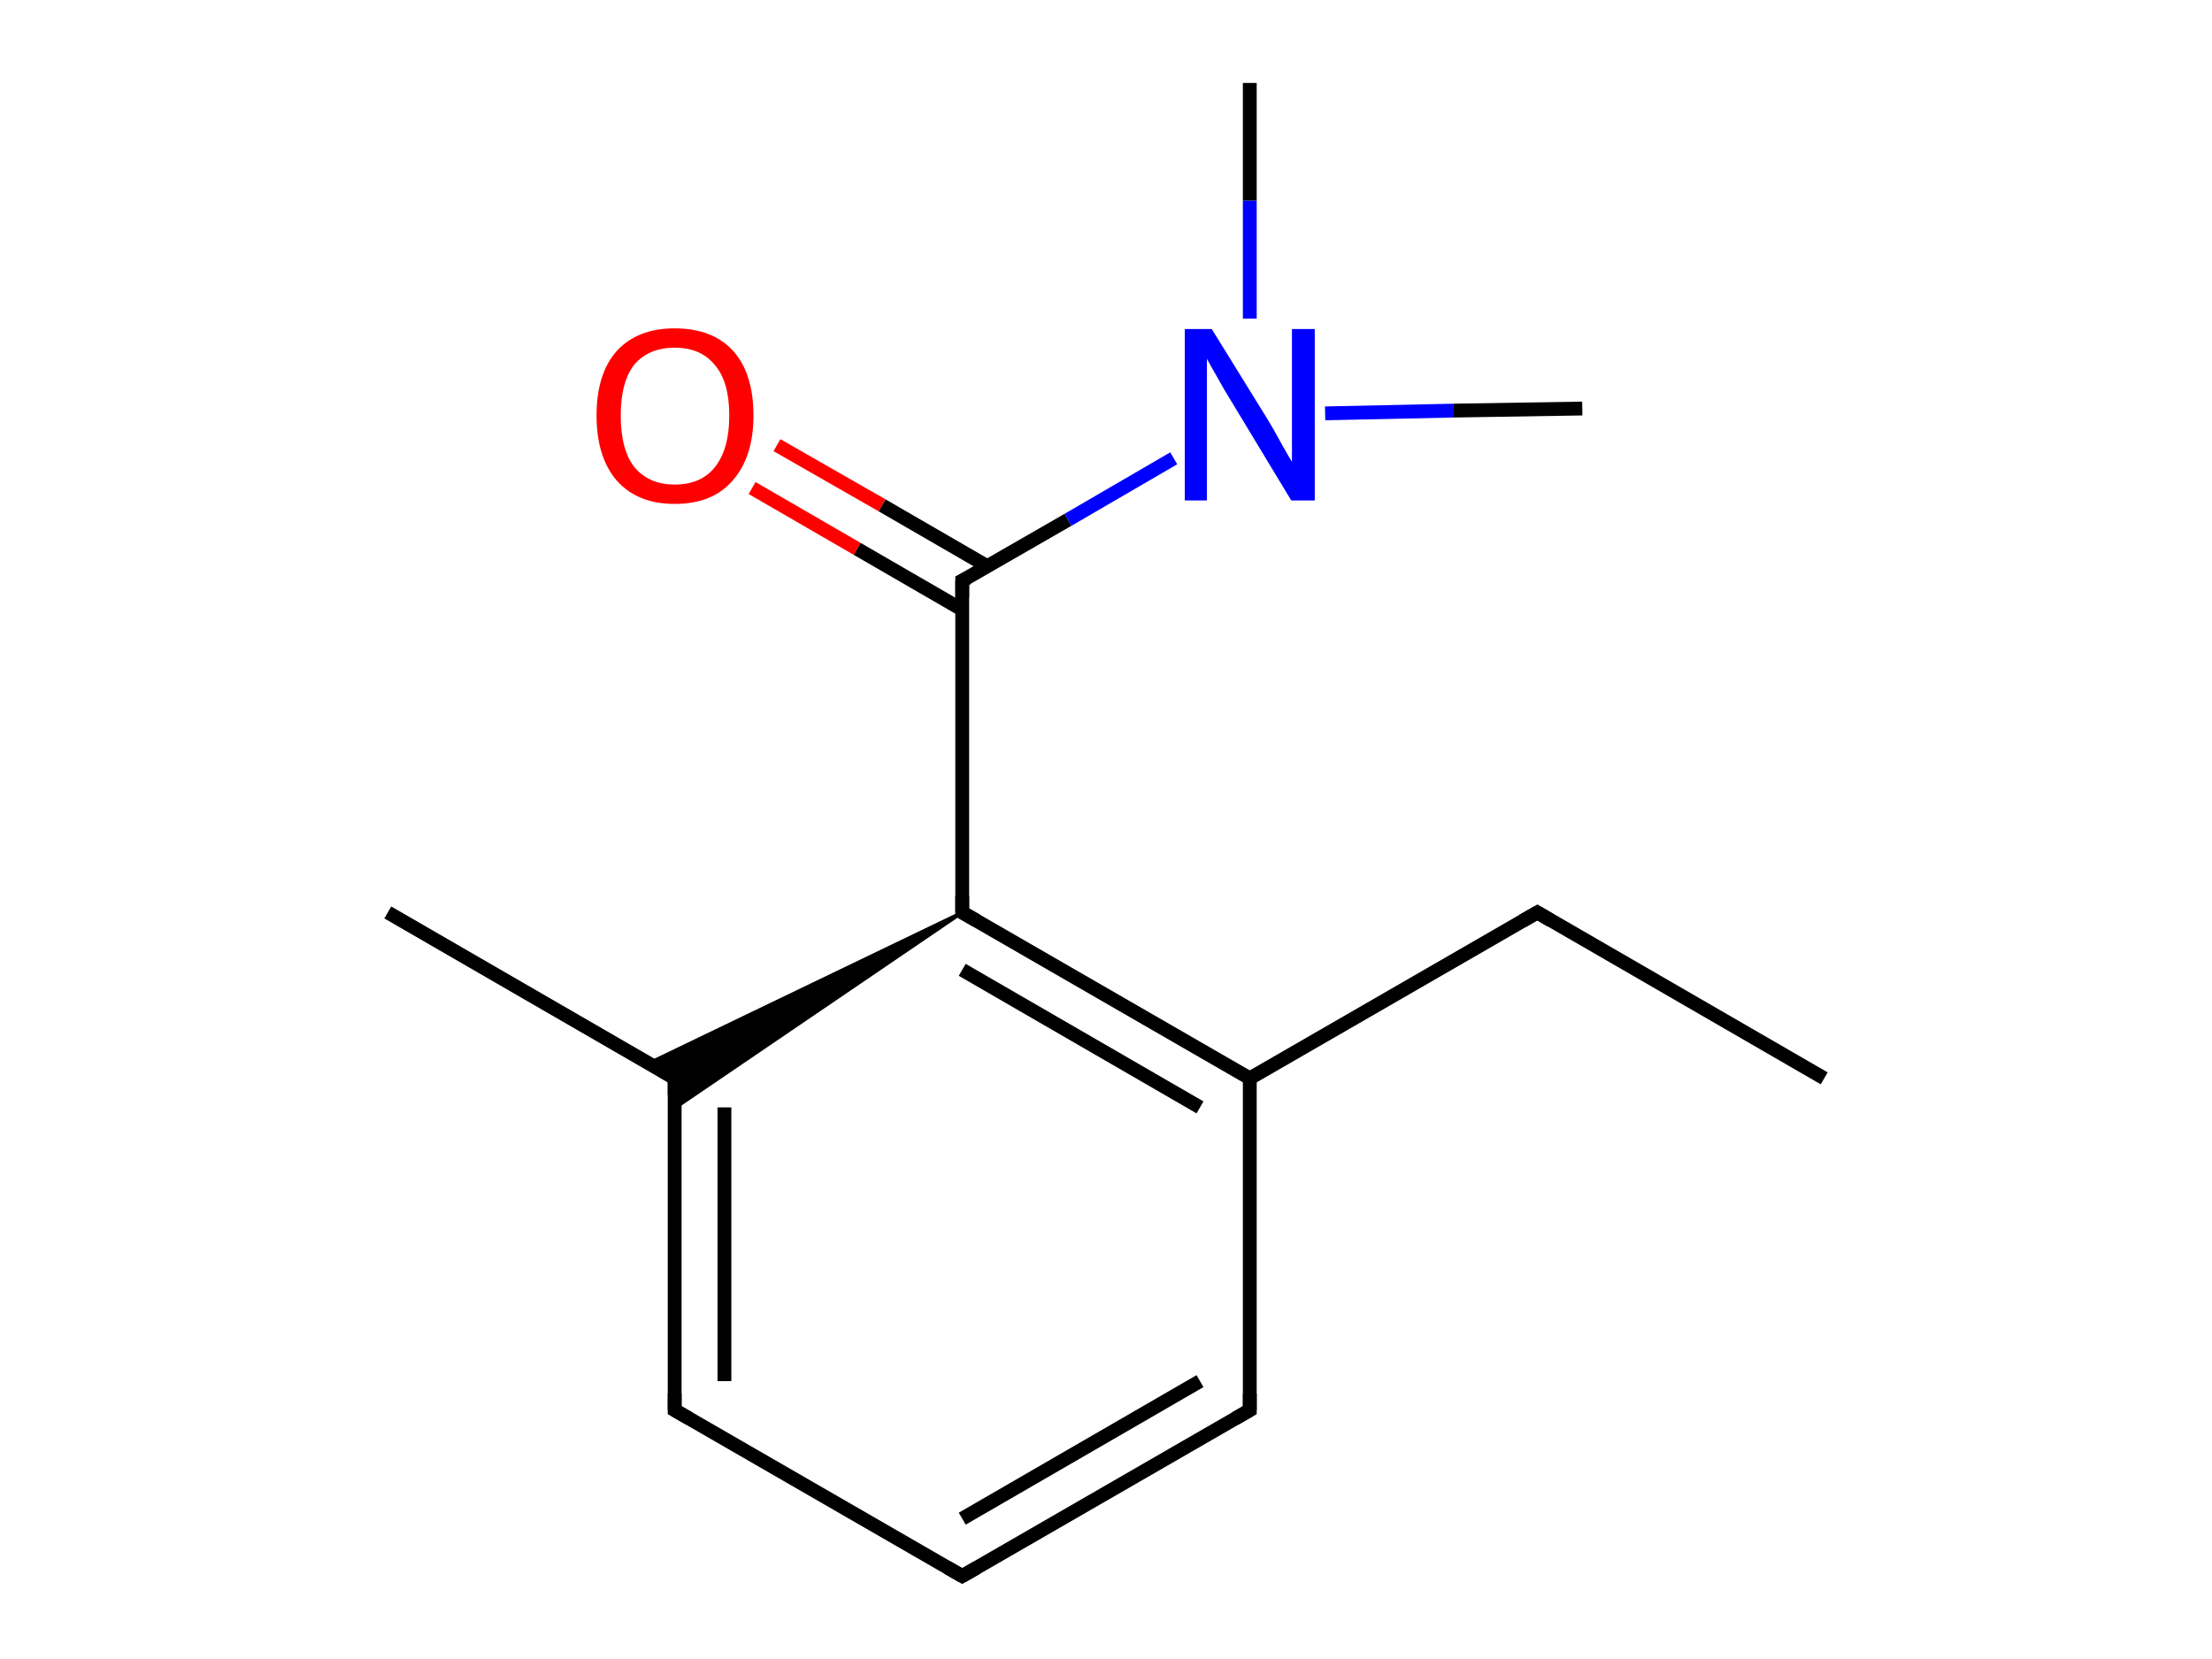
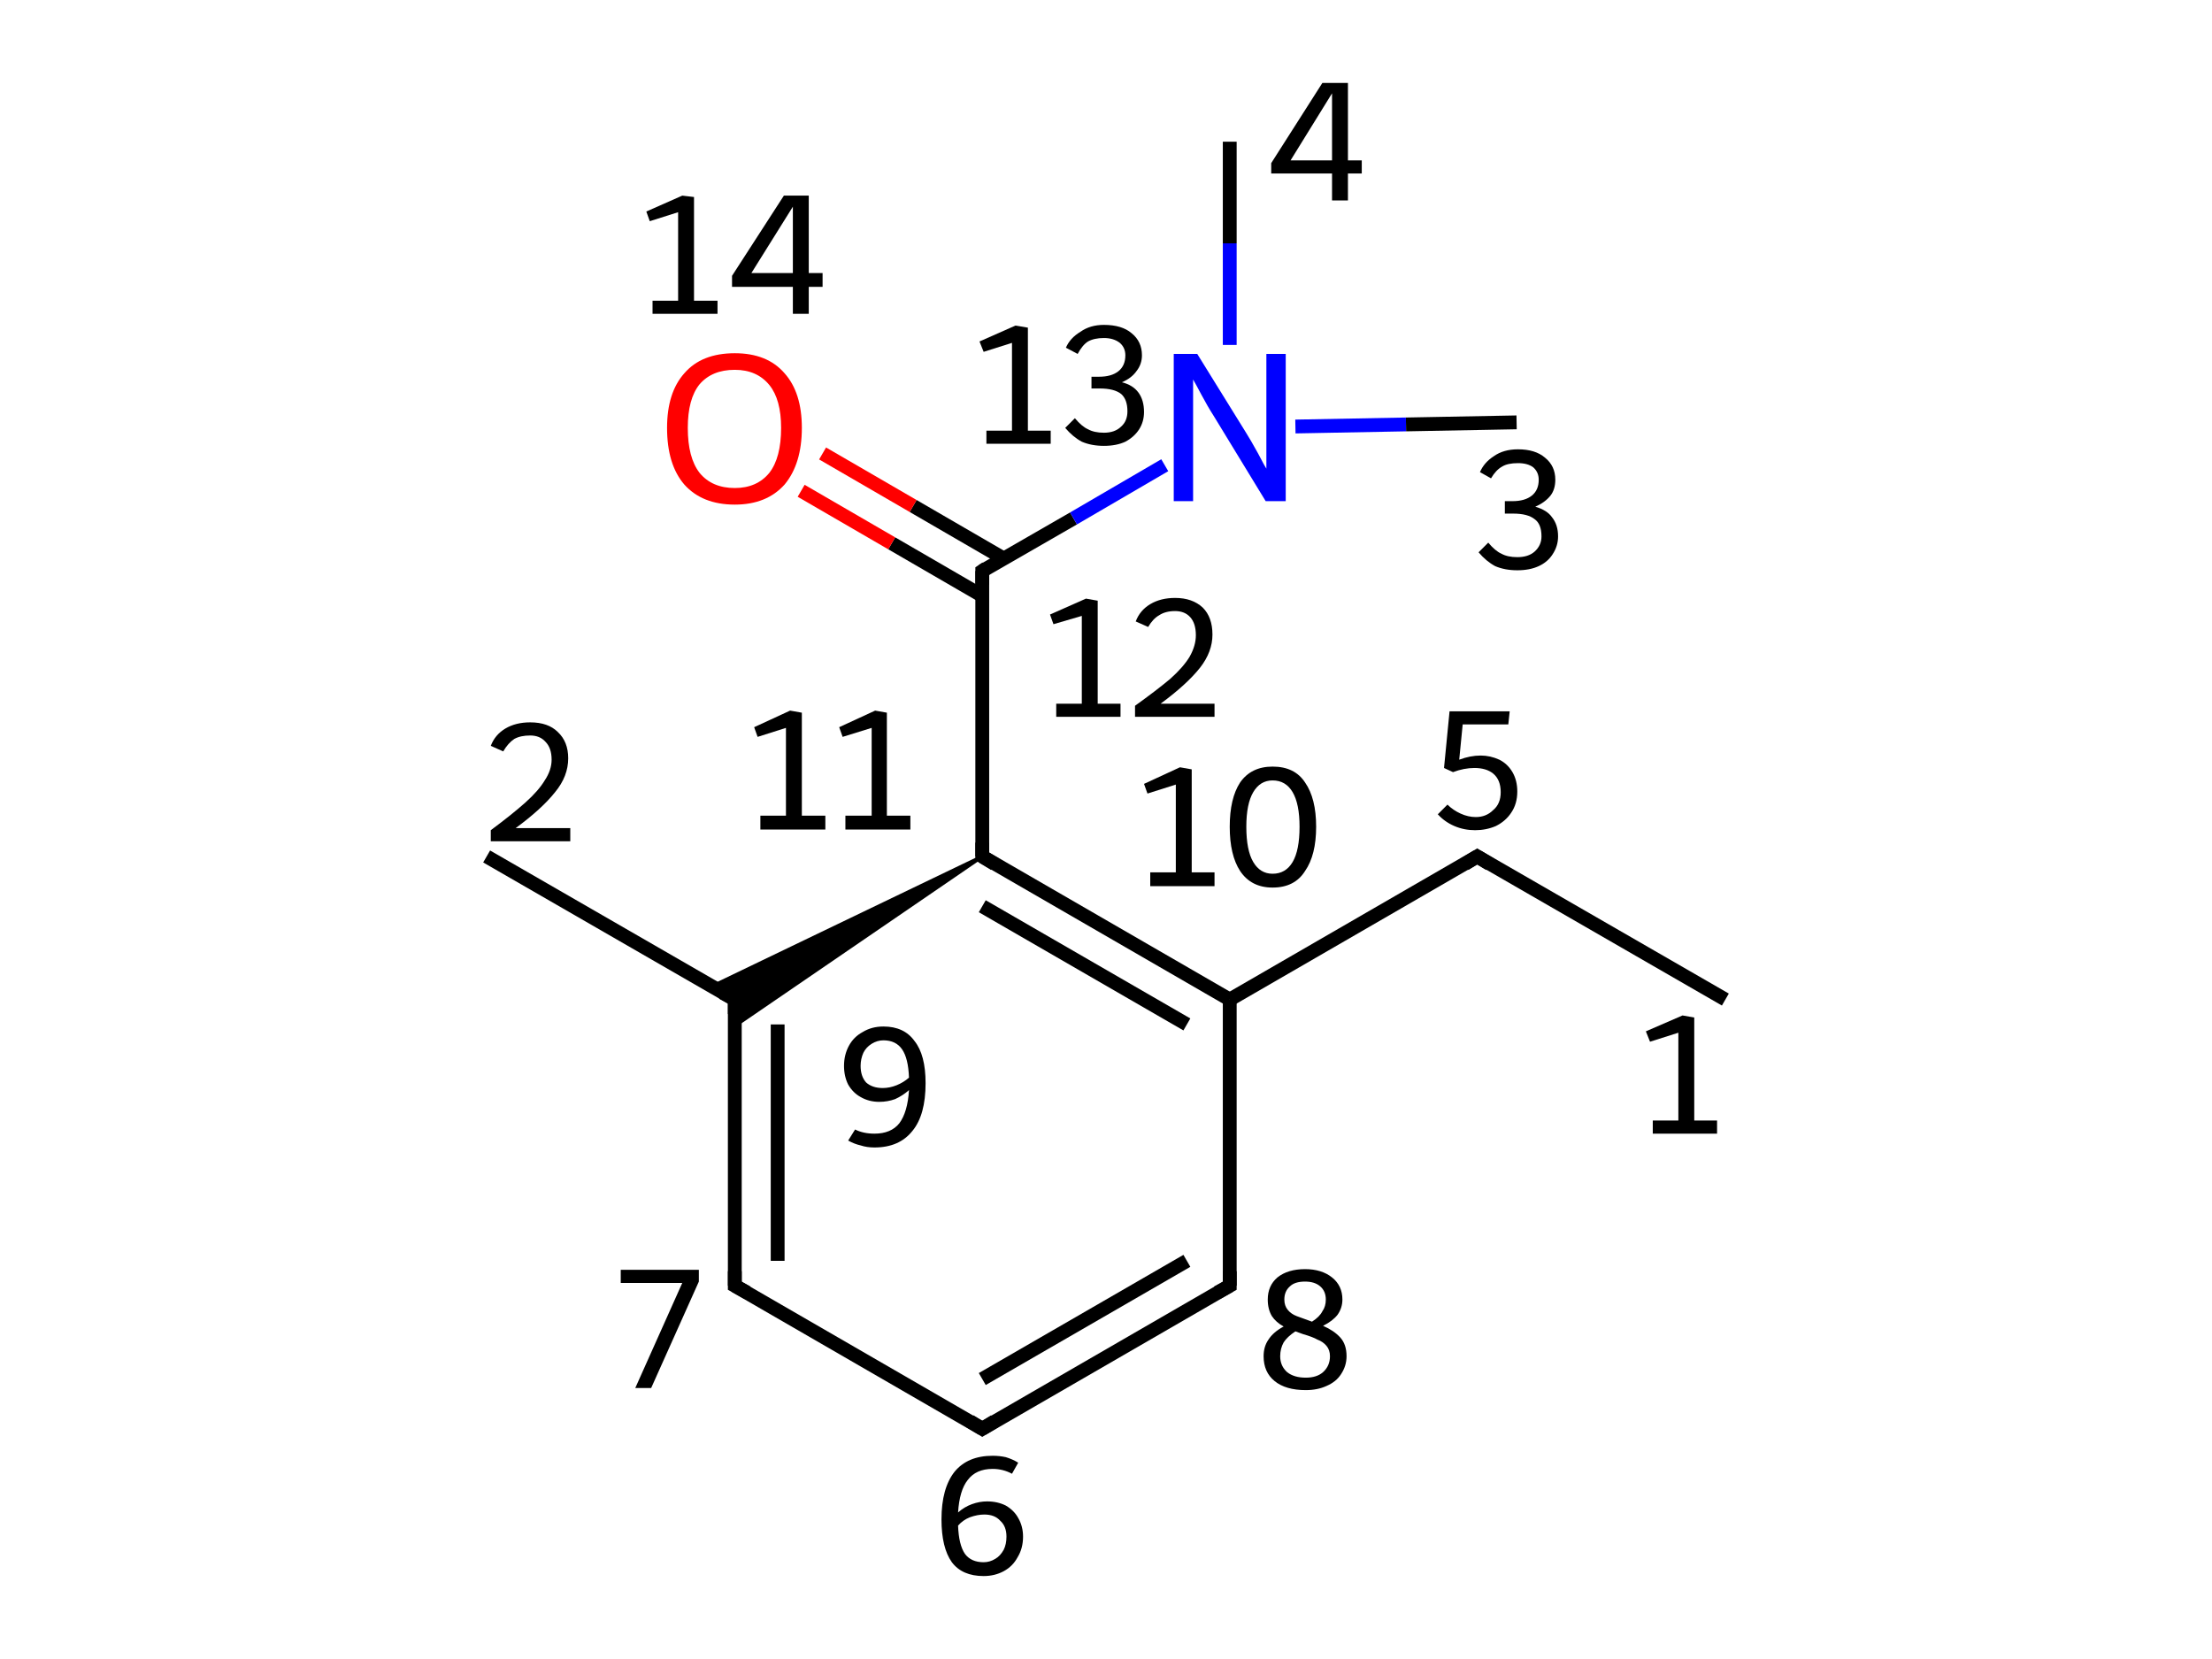
<svg xmlns="http://www.w3.org/2000/svg" version="1.1" baseProfile="full" xml:space="preserve" width="320px" height="240px" viewBox="0 0 320 240">
-   <path class="bond-0 atom-0 atom-1" d="M 180.8,156.0 L 180.8,204.0" style="fill:none;fill-rule:evenodd;stroke:#000000;stroke-width:2.0px;stroke-linecap:butt;stroke-linejoin:miter;stroke-opacity:1" />
-   <path class="bond-1 atom-0 atom-2" d="M 180.8,156.0 L 139.2,132.0" style="fill:none;fill-rule:evenodd;stroke:#000000;stroke-width:2.0px;stroke-linecap:butt;stroke-linejoin:miter;stroke-opacity:1" />
-   <path class="bond-1 atom-0 atom-2" d="M 173.6,160.2 L 139.2,140.3" style="fill:none;fill-rule:evenodd;stroke:#000000;stroke-width:2.0px;stroke-linecap:butt;stroke-linejoin:miter;stroke-opacity:1" />
-   <path class="bond-2 atom-0 atom-12" d="M 180.8,156.0 L 222.4,132.0" style="fill:none;fill-rule:evenodd;stroke:#000000;stroke-width:2.0px;stroke-linecap:butt;stroke-linejoin:miter;stroke-opacity:1" />
-   <path class="bond-3 atom-1 atom-3" d="M 180.8,204.0 L 139.2,228.0" style="fill:none;fill-rule:evenodd;stroke:#000000;stroke-width:2.0px;stroke-linecap:butt;stroke-linejoin:miter;stroke-opacity:1" />
-   <path class="bond-3 atom-1 atom-3" d="M 173.6,199.8 L 139.2,219.7" style="fill:none;fill-rule:evenodd;stroke:#000000;stroke-width:2.0px;stroke-linecap:butt;stroke-linejoin:miter;stroke-opacity:1" />
-   <path class="bond-4 atom-2 atom-4" d="M 139.2,132.0 L 97.6,160.3 L 97.6,156.0 L 93.9,153.8 Z" style="fill:#000000;fill-rule:evenodd;fill-opacity:1;stroke:#000000;stroke-width:0.5px;stroke-linecap:butt;stroke-linejoin:miter;stroke-miterlimit:10;stroke-opacity:1;" />
-   <path class="bond-5 atom-2 atom-6" d="M 139.2,132.0 L 139.2,84.0" style="fill:none;fill-rule:evenodd;stroke:#000000;stroke-width:2.0px;stroke-linecap:butt;stroke-linejoin:miter;stroke-opacity:1" />
-   <path class="bond-6 atom-3 atom-5" d="M 139.2,228.0 L 97.6,204.0" style="fill:none;fill-rule:evenodd;stroke:#000000;stroke-width:2.0px;stroke-linecap:butt;stroke-linejoin:miter;stroke-opacity:1" />
-   <path class="bond-7 atom-4 atom-5" d="M 97.6,156.0 L 97.6,204.0" style="fill:none;fill-rule:evenodd;stroke:#000000;stroke-width:2.0px;stroke-linecap:butt;stroke-linejoin:miter;stroke-opacity:1" />
-   <path class="bond-7 atom-4 atom-5" d="M 104.8,160.2 L 104.8,199.8" style="fill:none;fill-rule:evenodd;stroke:#000000;stroke-width:2.0px;stroke-linecap:butt;stroke-linejoin:miter;stroke-opacity:1" />
-   <path class="bond-8 atom-4 atom-11" d="M 97.6,156.0 L 56.1,132.0" style="fill:none;fill-rule:evenodd;stroke:#000000;stroke-width:2.0px;stroke-linecap:butt;stroke-linejoin:miter;stroke-opacity:1" />
-   <path class="bond-9 atom-6 atom-7" d="M 139.2,84.0 L 154.5,75.2" style="fill:none;fill-rule:evenodd;stroke:#000000;stroke-width:2.0px;stroke-linecap:butt;stroke-linejoin:miter;stroke-opacity:1" />
-   <path class="bond-9 atom-6 atom-7" d="M 154.5,75.2 L 169.8,66.3" style="fill:none;fill-rule:evenodd;stroke:#0000FF;stroke-width:2.0px;stroke-linecap:butt;stroke-linejoin:miter;stroke-opacity:1" />
-   <path class="bond-10 atom-6 atom-8" d="M 142.8,81.9 L 127.6,73.1" style="fill:none;fill-rule:evenodd;stroke:#000000;stroke-width:2.0px;stroke-linecap:butt;stroke-linejoin:miter;stroke-opacity:1" />
-   <path class="bond-10 atom-6 atom-8" d="M 127.6,73.1 L 112.4,64.4" style="fill:none;fill-rule:evenodd;stroke:#FF0000;stroke-width:2.0px;stroke-linecap:butt;stroke-linejoin:miter;stroke-opacity:1" />
-   <path class="bond-10 atom-6 atom-8" d="M 139.2,88.2 L 124.0,79.4" style="fill:none;fill-rule:evenodd;stroke:#000000;stroke-width:2.0px;stroke-linecap:butt;stroke-linejoin:miter;stroke-opacity:1" />
-   <path class="bond-10 atom-6 atom-8" d="M 124.0,79.4 L 108.8,70.6" style="fill:none;fill-rule:evenodd;stroke:#FF0000;stroke-width:2.0px;stroke-linecap:butt;stroke-linejoin:miter;stroke-opacity:1" />
-   <path class="bond-11 atom-7 atom-9" d="M 191.7,59.8 L 210.3,59.4" style="fill:none;fill-rule:evenodd;stroke:#0000FF;stroke-width:2.0px;stroke-linecap:butt;stroke-linejoin:miter;stroke-opacity:1" />
-   <path class="bond-11 atom-7 atom-9" d="M 210.3,59.4 L 228.9,59.1" style="fill:none;fill-rule:evenodd;stroke:#000000;stroke-width:2.0px;stroke-linecap:butt;stroke-linejoin:miter;stroke-opacity:1" />
-   <path class="bond-12 atom-7 atom-10" d="M 180.8,46.1 L 180.8,29.0" style="fill:none;fill-rule:evenodd;stroke:#0000FF;stroke-width:2.0px;stroke-linecap:butt;stroke-linejoin:miter;stroke-opacity:1" />
-   <path class="bond-12 atom-7 atom-10" d="M 180.8,29.0 L 180.8,12.0" style="fill:none;fill-rule:evenodd;stroke:#000000;stroke-width:2.0px;stroke-linecap:butt;stroke-linejoin:miter;stroke-opacity:1" />
-   <path class="bond-13 atom-12 atom-13" d="M 222.4,132.0 L 263.9,156.0" style="fill:none;fill-rule:evenodd;stroke:#000000;stroke-width:2.0px;stroke-linecap:butt;stroke-linejoin:miter;stroke-opacity:1" />
-   <path d="M 180.8,201.6 L 180.8,204.0 L 178.7,205.2" style="fill:none;stroke:#000000;stroke-width:2.0px;stroke-linecap:butt;stroke-linejoin:miter;stroke-miterlimit:10;stroke-opacity:1;" />
-   <path d="M 141.3,133.2 L 139.2,132.0 L 139.2,129.6" style="fill:none;stroke:#000000;stroke-width:2.0px;stroke-linecap:butt;stroke-linejoin:miter;stroke-miterlimit:10;stroke-opacity:1;" />
-   <path d="M 141.3,226.8 L 139.2,228.0 L 137.1,226.8" style="fill:none;stroke:#000000;stroke-width:2.0px;stroke-linecap:butt;stroke-linejoin:miter;stroke-miterlimit:10;stroke-opacity:1;" />
-   <path d="M 97.6,158.4 L 97.6,156.0 L 95.6,154.8" style="fill:none;stroke:#000000;stroke-width:2.0px;stroke-linecap:butt;stroke-linejoin:miter;stroke-miterlimit:10;stroke-opacity:1;" />
-   <path d="M 99.7,205.2 L 97.6,204.0 L 97.6,201.6" style="fill:none;stroke:#000000;stroke-width:2.0px;stroke-linecap:butt;stroke-linejoin:miter;stroke-miterlimit:10;stroke-opacity:1;" />
-   <path d="M 139.2,86.4 L 139.2,84.0 L 140.0,83.6" style="fill:none;stroke:#000000;stroke-width:2.0px;stroke-linecap:butt;stroke-linejoin:miter;stroke-miterlimit:10;stroke-opacity:1;" />
-   <path d="M 220.3,133.2 L 222.4,132.0 L 224.4,133.2" style="fill:none;stroke:#000000;stroke-width:2.0px;stroke-linecap:butt;stroke-linejoin:miter;stroke-miterlimit:10;stroke-opacity:1;" />
-   <path class="atom-7" d="M 175.3 47.6 L 183.4 60.7 Q 184.2 62.0, 185.5 64.4 Q 186.8 66.7, 186.9 66.8 L 186.9 47.6 L 190.2 47.6 L 190.2 72.4 L 186.8 72.4 L 178.1 58.0 Q 177.1 56.4, 176.0 54.4 Q 174.9 52.5, 174.6 51.9 L 174.6 72.4 L 171.4 72.4 L 171.4 47.6 L 175.3 47.6 " fill="#0000FF" />
-   <path class="atom-8" d="M 86.3 60.1 Q 86.3 54.1, 89.2 50.8 Q 92.2 47.5, 97.6 47.5 Q 103.1 47.5, 106.1 50.8 Q 109.0 54.1, 109.0 60.1 Q 109.0 66.1, 106.0 69.5 Q 103.1 72.9, 97.6 72.9 Q 92.2 72.9, 89.2 69.5 Q 86.3 66.1, 86.3 60.1 M 97.6 70.1 Q 101.4 70.1, 103.4 67.6 Q 105.5 65.0, 105.5 60.1 Q 105.5 55.2, 103.4 52.8 Q 101.4 50.3, 97.6 50.3 Q 93.9 50.3, 91.8 52.7 Q 89.8 55.2, 89.8 60.1 Q 89.8 65.1, 91.8 67.6 Q 93.9 70.1, 97.6 70.1 " fill="#FF0000" />
+   <path class="bond-0 atom-0 atom-1" d="M 177.9,144.6 L 177.9,186.0" style="fill:none;fill-rule:evenodd;stroke:#000000;stroke-width:2.0px;stroke-linecap:butt;stroke-linejoin:miter;stroke-opacity:1" />
+   <path class="bond-1 atom-0 atom-2" d="M 177.9,144.6 L 142.1,123.9" style="fill:none;fill-rule:evenodd;stroke:#000000;stroke-width:2.0px;stroke-linecap:butt;stroke-linejoin:miter;stroke-opacity:1" />
+   <path class="bond-1 atom-0 atom-2" d="M 171.7,148.2 L 142.1,131.1" style="fill:none;fill-rule:evenodd;stroke:#000000;stroke-width:2.0px;stroke-linecap:butt;stroke-linejoin:miter;stroke-opacity:1" />
+   <path class="bond-2 atom-0 atom-12" d="M 177.9,144.6 L 213.7,123.9" style="fill:none;fill-rule:evenodd;stroke:#000000;stroke-width:2.0px;stroke-linecap:butt;stroke-linejoin:miter;stroke-opacity:1" />
+   <path class="bond-3 atom-1 atom-3" d="M 177.9,186.0 L 142.1,206.7" style="fill:none;fill-rule:evenodd;stroke:#000000;stroke-width:2.0px;stroke-linecap:butt;stroke-linejoin:miter;stroke-opacity:1" />
+   <path class="bond-3 atom-1 atom-3" d="M 171.7,182.4 L 142.1,199.5" style="fill:none;fill-rule:evenodd;stroke:#000000;stroke-width:2.0px;stroke-linecap:butt;stroke-linejoin:miter;stroke-opacity:1" />
+   <path class="bond-4 atom-2 atom-4" d="M 142.1,123.9 L 106.3,148.4 L 106.3,144.6 L 103.0,142.7 Z" style="fill:#000000;fill-rule:evenodd;fill-opacity:1;stroke:#000000;stroke-width:0.5px;stroke-linecap:butt;stroke-linejoin:miter;stroke-miterlimit:10;stroke-opacity:1;" />
+   <path class="bond-5 atom-2 atom-6" d="M 142.1,123.9 L 142.1,82.6" style="fill:none;fill-rule:evenodd;stroke:#000000;stroke-width:2.0px;stroke-linecap:butt;stroke-linejoin:miter;stroke-opacity:1" />
+   <path class="bond-6 atom-3 atom-5" d="M 142.1,206.7 L 106.3,186.0" style="fill:none;fill-rule:evenodd;stroke:#000000;stroke-width:2.0px;stroke-linecap:butt;stroke-linejoin:miter;stroke-opacity:1" />
+   <path class="bond-7 atom-4 atom-5" d="M 106.3,144.6 L 106.3,186.0" style="fill:none;fill-rule:evenodd;stroke:#000000;stroke-width:2.0px;stroke-linecap:butt;stroke-linejoin:miter;stroke-opacity:1" />
+   <path class="bond-7 atom-4 atom-5" d="M 112.5,148.2 L 112.5,182.4" style="fill:none;fill-rule:evenodd;stroke:#000000;stroke-width:2.0px;stroke-linecap:butt;stroke-linejoin:miter;stroke-opacity:1" />
+   <path class="bond-8 atom-4 atom-11" d="M 106.3,144.6 L 70.4,123.9" style="fill:none;fill-rule:evenodd;stroke:#000000;stroke-width:2.0px;stroke-linecap:butt;stroke-linejoin:miter;stroke-opacity:1" />
+   <path class="bond-9 atom-6 atom-7" d="M 142.1,82.6 L 155.3,75.0" style="fill:none;fill-rule:evenodd;stroke:#000000;stroke-width:2.0px;stroke-linecap:butt;stroke-linejoin:miter;stroke-opacity:1" />
+   <path class="bond-9 atom-6 atom-7" d="M 155.3,75.0 L 168.5,67.3" style="fill:none;fill-rule:evenodd;stroke:#0000FF;stroke-width:2.0px;stroke-linecap:butt;stroke-linejoin:miter;stroke-opacity:1" />
+   <path class="bond-10 atom-6 atom-8" d="M 145.2,80.8 L 132.1,73.2" style="fill:none;fill-rule:evenodd;stroke:#000000;stroke-width:2.0px;stroke-linecap:butt;stroke-linejoin:miter;stroke-opacity:1" />
+   <path class="bond-10 atom-6 atom-8" d="M 132.1,73.2 L 119.0,65.6" style="fill:none;fill-rule:evenodd;stroke:#FF0000;stroke-width:2.0px;stroke-linecap:butt;stroke-linejoin:miter;stroke-opacity:1" />
+   <path class="bond-10 atom-6 atom-8" d="M 142.1,86.2 L 129.0,78.6" style="fill:none;fill-rule:evenodd;stroke:#000000;stroke-width:2.0px;stroke-linecap:butt;stroke-linejoin:miter;stroke-opacity:1" />
+   <path class="bond-10 atom-6 atom-8" d="M 129.0,78.6 L 115.9,71.0" style="fill:none;fill-rule:evenodd;stroke:#FF0000;stroke-width:2.0px;stroke-linecap:butt;stroke-linejoin:miter;stroke-opacity:1" />
+   <path class="bond-11 atom-7 atom-9" d="M 187.4,61.7 L 203.4,61.4" style="fill:none;fill-rule:evenodd;stroke:#0000FF;stroke-width:2.0px;stroke-linecap:butt;stroke-linejoin:miter;stroke-opacity:1" />
+   <path class="bond-11 atom-7 atom-9" d="M 203.4,61.4 L 219.4,61.1" style="fill:none;fill-rule:evenodd;stroke:#000000;stroke-width:2.0px;stroke-linecap:butt;stroke-linejoin:miter;stroke-opacity:1" />
+   <path class="bond-12 atom-7 atom-10" d="M 177.9,49.9 L 177.9,35.2" style="fill:none;fill-rule:evenodd;stroke:#0000FF;stroke-width:2.0px;stroke-linecap:butt;stroke-linejoin:miter;stroke-opacity:1" />
+   <path class="bond-12 atom-7 atom-10" d="M 177.9,35.2 L 177.9,20.5" style="fill:none;fill-rule:evenodd;stroke:#000000;stroke-width:2.0px;stroke-linecap:butt;stroke-linejoin:miter;stroke-opacity:1" />
+   <path class="bond-13 atom-12 atom-13" d="M 213.7,123.9 L 249.6,144.6" style="fill:none;fill-rule:evenodd;stroke:#000000;stroke-width:2.0px;stroke-linecap:butt;stroke-linejoin:miter;stroke-opacity:1" />
+   <path d="M 177.9,183.9 L 177.9,186.0 L 176.1,187.0" style="fill:none;stroke:#000000;stroke-width:2.0px;stroke-linecap:butt;stroke-linejoin:miter;stroke-miterlimit:10;stroke-opacity:1;" />
+   <path d="M 143.9,125.0 L 142.1,123.9 L 142.1,121.9" style="fill:none;stroke:#000000;stroke-width:2.0px;stroke-linecap:butt;stroke-linejoin:miter;stroke-miterlimit:10;stroke-opacity:1;" />
+   <path d="M 143.9,205.6 L 142.1,206.7 L 140.3,205.6" style="fill:none;stroke:#000000;stroke-width:2.0px;stroke-linecap:butt;stroke-linejoin:miter;stroke-miterlimit:10;stroke-opacity:1;" />
+   <path d="M 106.3,146.7 L 106.3,144.6 L 104.5,143.6" style="fill:none;stroke:#000000;stroke-width:2.0px;stroke-linecap:butt;stroke-linejoin:miter;stroke-miterlimit:10;stroke-opacity:1;" />
+   <path d="M 108.1,187.0 L 106.3,186.0 L 106.3,183.9" style="fill:none;stroke:#000000;stroke-width:2.0px;stroke-linecap:butt;stroke-linejoin:miter;stroke-miterlimit:10;stroke-opacity:1;" />
+   <path d="M 142.1,84.6 L 142.1,82.6 L 142.7,82.2" style="fill:none;stroke:#000000;stroke-width:2.0px;stroke-linecap:butt;stroke-linejoin:miter;stroke-miterlimit:10;stroke-opacity:1;" />
+   <path d="M 211.9,125.0 L 213.7,123.9 L 215.5,125.0" style="fill:none;stroke:#000000;stroke-width:2.0px;stroke-linecap:butt;stroke-linejoin:miter;stroke-miterlimit:10;stroke-opacity:1;" />
+   <path class="atom-7" d="M 173.2 51.2 L 180.2 62.5 Q 180.9 63.6, 182.0 65.6 Q 183.1 67.7, 183.2 67.8 L 183.2 51.2 L 186.0 51.2 L 186.0 72.5 L 183.1 72.5 L 175.6 60.2 Q 174.7 58.8, 173.8 57.1 Q 172.9 55.4, 172.6 54.9 L 172.6 72.5 L 169.8 72.5 L 169.8 51.2 L 173.2 51.2 " fill="#0000FF" />
+   <path class="atom-8" d="M 96.5 61.9 Q 96.5 56.8, 99.0 54.0 Q 101.5 51.1, 106.3 51.1 Q 111.0 51.1, 113.5 54.0 Q 116.0 56.8, 116.0 61.9 Q 116.0 67.1, 113.5 70.1 Q 110.9 73.0, 106.3 73.0 Q 101.6 73.0, 99.0 70.1 Q 96.5 67.2, 96.5 61.9 M 106.3 70.6 Q 109.5 70.6, 111.3 68.4 Q 113.0 66.2, 113.0 61.9 Q 113.0 57.8, 111.3 55.7 Q 109.5 53.5, 106.3 53.5 Q 103.0 53.5, 101.2 55.6 Q 99.5 57.7, 99.5 61.9 Q 99.5 66.2, 101.2 68.4 Q 103.0 70.6, 106.3 70.6 " fill="#FF0000" />
+   <path class="note" d="M 166.4 126.2 L 170.1 126.2 L 170.1 113.5 L 166.0 114.8 L 165.5 113.4 L 170.7 111.0 L 172.4 111.3 L 172.4 126.2 L 175.7 126.2 L 175.7 128.2 L 166.4 128.2 L 166.4 126.2 " fill="#000000" />
+   <path class="note" d="M 184.1 128.4 Q 181.0 128.4, 179.4 126.0 Q 177.9 123.7, 177.9 119.6 Q 177.9 115.5, 179.4 113.2 Q 181.0 110.9, 184.1 110.9 Q 187.3 110.9, 188.8 113.2 Q 190.4 115.5, 190.4 119.6 Q 190.4 123.7, 188.8 126.0 Q 187.3 128.4, 184.1 128.4 M 184.1 126.4 Q 186.0 126.4, 187.0 124.7 Q 188.0 123.0, 188.0 119.6 Q 188.0 116.3, 187.0 114.6 Q 186.0 112.9, 184.1 112.9 Q 182.3 112.9, 181.3 114.6 Q 180.3 116.3, 180.3 119.6 Q 180.3 123.0, 181.3 124.7 Q 182.3 126.4, 184.1 126.4 " fill="#000000" />
+   <path class="note" d="M 191.4 191.8 Q 193.0 192.5, 193.9 193.5 Q 194.8 194.5, 194.8 196.2 Q 194.8 197.6, 194.0 198.8 Q 193.3 199.9, 191.9 200.5 Q 190.6 201.1, 188.9 201.1 Q 186.0 201.1, 184.4 199.8 Q 182.8 198.5, 182.8 196.2 Q 182.8 194.8, 183.5 193.8 Q 184.2 192.7, 185.7 191.9 Q 184.6 191.3, 184.0 190.4 Q 183.4 189.4, 183.4 188.0 Q 183.4 186.0, 184.8 184.8 Q 186.3 183.6, 188.8 183.6 Q 191.2 183.6, 192.7 184.8 Q 194.2 186.0, 194.2 188.0 Q 194.2 189.2, 193.5 190.2 Q 192.8 191.1, 191.4 191.8 M 188.8 185.4 Q 187.3 185.4, 186.6 186.1 Q 185.8 186.8, 185.8 188.0 Q 185.8 188.9, 186.3 189.5 Q 186.8 190.1, 187.6 190.4 Q 188.4 190.7, 189.8 191.2 Q 190.9 190.5, 191.3 189.7 Q 191.8 189.0, 191.8 188.0 Q 191.8 186.8, 191.0 186.1 Q 190.2 185.4, 188.8 185.4 M 188.9 199.3 Q 190.5 199.3, 191.4 198.5 Q 192.4 197.6, 192.4 196.2 Q 192.4 195.3, 191.9 194.7 Q 191.4 194.1, 190.6 193.8 Q 189.9 193.4, 188.5 193.0 L 187.4 192.6 Q 186.2 193.4, 185.7 194.2 Q 185.2 195.1, 185.2 196.2 Q 185.2 197.6, 186.2 198.5 Q 187.2 199.3, 188.9 199.3 " fill="#000000" />
+   <path class="note" d="M 110.0 118.0 L 113.7 118.0 L 113.7 105.3 L 109.6 106.6 L 109.1 105.2 L 114.3 102.8 L 116.0 103.1 L 116.0 118.0 L 119.4 118.0 L 119.4 120.0 L 110.0 120.0 L 110.0 118.0 " fill="#000000" />
+   <path class="note" d="M 122.3 118.0 L 126.1 118.0 L 126.1 105.3 L 121.9 106.6 L 121.4 105.2 L 126.6 102.8 L 128.3 103.1 L 128.3 118.0 L 131.7 118.0 L 131.7 120.0 L 122.3 120.0 L 122.3 118.0 " fill="#000000" />
+   <path class="note" d="M 142.8 217.2 Q 144.3 217.2, 145.5 217.8 Q 146.7 218.5, 147.3 219.6 Q 148.0 220.8, 148.0 222.3 Q 148.0 224.0, 147.2 225.3 Q 146.5 226.6, 145.2 227.3 Q 143.9 228.0, 142.3 228.0 Q 139.2 228.0, 137.7 226.0 Q 136.2 223.9, 136.2 219.8 Q 136.2 215.3, 138.1 212.9 Q 140.0 210.6, 143.6 210.6 Q 144.6 210.6, 145.5 210.8 Q 146.5 211.1, 147.3 211.6 L 146.4 213.2 Q 145.1 212.5, 143.6 212.5 Q 141.2 212.5, 140.0 214.1 Q 138.8 215.6, 138.6 218.8 Q 139.5 218.0, 140.6 217.6 Q 141.7 217.2, 142.8 217.2 M 142.3 226.0 Q 143.2 226.0, 144.0 225.5 Q 144.7 225.1, 145.2 224.2 Q 145.6 223.4, 145.6 222.3 Q 145.6 220.8, 144.7 220.0 Q 143.9 219.1, 142.4 219.1 Q 141.4 219.1, 140.3 219.5 Q 139.3 219.9, 138.6 220.7 Q 138.7 223.5, 139.6 224.8 Q 140.5 226.0, 142.3 226.0 " fill="#000000" />
+   <path class="note" d="M 127.8 148.5 Q 130.8 148.5, 132.3 150.6 Q 133.9 152.6, 133.9 156.7 Q 133.9 161.3, 132.0 163.6 Q 130.1 166.0, 126.5 166.0 Q 125.4 166.0, 124.5 165.7 Q 123.6 165.5, 122.7 165.0 L 123.7 163.4 Q 124.9 164.0, 126.5 164.0 Q 128.9 164.0, 130.1 162.5 Q 131.3 160.9, 131.5 157.7 Q 130.6 158.5, 129.5 159.0 Q 128.4 159.4, 127.2 159.4 Q 125.7 159.4, 124.5 158.7 Q 123.4 158.1, 122.7 156.9 Q 122.1 155.7, 122.1 154.2 Q 122.1 152.6, 122.8 151.3 Q 123.5 150.0, 124.8 149.3 Q 126.1 148.5, 127.8 148.5 M 124.5 154.2 Q 124.5 155.7, 125.3 156.6 Q 126.2 157.4, 127.7 157.4 Q 128.7 157.4, 129.7 157.0 Q 130.7 156.6, 131.5 155.9 Q 131.4 153.1, 130.5 151.8 Q 129.6 150.5, 127.8 150.5 Q 126.9 150.5, 126.1 151.0 Q 125.3 151.5, 124.9 152.3 Q 124.5 153.2, 124.5 154.2 " fill="#000000" />
+   <path class="note" d="M 98.7 185.6 L 89.8 185.6 L 89.8 183.7 L 101.1 183.7 L 101.1 185.4 L 94.2 200.8 L 91.9 200.8 L 98.7 185.6 " fill="#000000" />
+   <path class="note" d="M 152.8 101.8 L 156.5 101.8 L 156.5 89.1 L 152.4 90.3 L 151.9 88.9 L 157.1 86.6 L 158.8 86.9 L 158.8 101.8 L 162.1 101.8 L 162.1 103.7 L 152.8 103.7 L 152.8 101.8 " fill="#000000" />
+   <path class="note" d="M 164.3 89.9 Q 164.9 88.3, 166.4 87.4 Q 167.9 86.5, 170.0 86.5 Q 172.5 86.5, 174.0 87.9 Q 175.4 89.3, 175.4 91.8 Q 175.4 94.3, 173.6 96.6 Q 171.7 99.0, 167.9 101.8 L 175.7 101.8 L 175.7 103.7 L 164.2 103.7 L 164.2 102.1 Q 167.4 99.8, 169.3 98.2 Q 171.2 96.5, 172.1 95.0 Q 173.0 93.4, 173.0 91.9 Q 173.0 90.2, 172.2 89.3 Q 171.4 88.4, 170.0 88.4 Q 168.6 88.4, 167.7 89.0 Q 166.8 89.5, 166.1 90.7 L 164.3 89.9 " fill="#000000" />
+   <path class="note" d="M 142.7 62.3 L 146.4 62.3 L 146.4 49.6 L 142.3 50.9 L 141.7 49.4 L 146.9 47.1 L 148.7 47.4 L 148.7 62.3 L 152.0 62.3 L 152.0 64.2 L 142.7 64.2 L 142.7 62.3 " fill="#000000" />
+   <path class="note" d="M 162.3 55.3 Q 163.9 55.7, 164.7 56.8 Q 165.5 57.9, 165.5 59.6 Q 165.5 61.0, 164.8 62.1 Q 164.1 63.2, 162.8 63.9 Q 161.5 64.5, 159.7 64.5 Q 157.9 64.5, 156.5 63.9 Q 155.2 63.2, 154.1 61.9 L 155.5 60.5 Q 156.5 61.7, 157.4 62.1 Q 158.3 62.6, 159.7 62.6 Q 161.3 62.6, 162.2 61.7 Q 163.1 60.9, 163.1 59.5 Q 163.1 57.8, 162.2 57.0 Q 161.2 56.2, 159.1 56.2 L 157.9 56.2 L 157.9 54.5 L 159.0 54.5 Q 160.8 54.5, 161.8 53.7 Q 162.8 52.9, 162.8 51.4 Q 162.8 50.3, 162.0 49.6 Q 161.1 48.9, 159.7 48.9 Q 158.3 48.9, 157.4 49.4 Q 156.6 49.9, 155.9 51.2 L 154.2 50.3 Q 154.8 48.9, 156.3 48.0 Q 157.7 47.0, 159.7 47.0 Q 162.3 47.0, 163.7 48.2 Q 165.2 49.4, 165.2 51.4 Q 165.2 52.7, 164.4 53.7 Q 163.7 54.7, 162.3 55.3 " fill="#000000" />
+   <path class="note" d="M 94.4 43.5 L 98.1 43.5 L 98.1 30.7 L 94.0 32.0 L 93.5 30.6 L 98.7 28.3 L 100.4 28.5 L 100.4 43.5 L 103.8 43.5 L 103.8 45.4 L 94.4 45.4 L 94.4 43.5 " fill="#000000" />
+   <path class="note" d="M 117.0 39.5 L 119.0 39.5 L 119.0 41.5 L 117.0 41.5 L 117.0 45.4 L 114.7 45.4 L 114.7 41.5 L 105.9 41.5 L 105.9 39.9 L 113.4 28.3 L 117.0 28.3 L 117.0 39.5 M 108.7 39.5 L 114.7 39.5 L 114.7 29.9 L 108.7 39.5 " fill="#000000" />
+   <path class="note" d="M 222.1 73.3 Q 223.8 73.8, 224.5 74.8 Q 225.4 75.9, 225.4 77.6 Q 225.4 79.0, 224.6 80.2 Q 223.9 81.3, 222.6 81.9 Q 221.3 82.5, 219.5 82.5 Q 217.7 82.5, 216.3 81.9 Q 215.0 81.2, 213.9 79.9 L 215.3 78.5 Q 216.3 79.7, 217.2 80.1 Q 218.1 80.6, 219.5 80.6 Q 221.1 80.6, 222.0 79.8 Q 223.0 78.9, 223.0 77.6 Q 223.0 75.8, 222.0 75.1 Q 221.0 74.3, 218.9 74.3 L 217.7 74.3 L 217.7 72.5 L 218.8 72.5 Q 220.6 72.5, 221.6 71.7 Q 222.6 70.9, 222.6 69.4 Q 222.6 68.3, 221.8 67.6 Q 221.0 67.0, 219.6 67.0 Q 218.1 67.0, 217.3 67.5 Q 216.4 68.0, 215.7 69.2 L 214.1 68.3 Q 214.7 66.9, 216.1 66.0 Q 217.5 65.0, 219.6 65.0 Q 222.1 65.0, 223.5 66.2 Q 225.0 67.4, 225.0 69.4 Q 225.0 70.8, 224.3 71.7 Q 223.5 72.7, 222.1 73.3 " fill="#000000" />
+   <path class="note" d="M 195.0 23.2 L 197.0 23.2 L 197.0 25.1 L 195.0 25.1 L 195.0 29.0 L 192.7 29.0 L 192.7 25.1 L 183.9 25.1 L 183.9 23.6 L 191.3 12.0 L 195.0 12.0 L 195.0 23.2 M 186.7 23.2 L 192.7 23.2 L 192.7 13.5 L 186.7 23.2 " fill="#000000" />
+   <path class="note" d="M 71.0 107.9 Q 71.6 106.3, 73.1 105.4 Q 74.6 104.5, 76.7 104.5 Q 79.3 104.5, 80.7 105.9 Q 82.2 107.3, 82.2 109.7 Q 82.2 112.3, 80.3 114.6 Q 78.4 117.0, 74.6 119.8 L 82.5 119.8 L 82.5 121.7 L 71.0 121.7 L 71.0 120.1 Q 74.1 117.8, 76.0 116.1 Q 77.9 114.4, 78.8 112.9 Q 79.8 111.4, 79.8 109.9 Q 79.8 108.2, 78.9 107.3 Q 78.1 106.4, 76.7 106.4 Q 75.3 106.4, 74.4 106.9 Q 73.5 107.5, 72.8 108.7 L 71.0 107.9 " fill="#000000" />
+   <path class="note" d="M 214.2 109.3 Q 215.6 109.3, 216.9 109.9 Q 218.1 110.5, 218.8 111.7 Q 219.5 112.9, 219.5 114.5 Q 219.5 116.3, 218.6 117.6 Q 217.8 118.8, 216.4 119.5 Q 215.0 120.1, 213.4 120.1 Q 211.8 120.1, 210.4 119.5 Q 209.0 118.9, 208.0 117.8 L 209.4 116.4 Q 210.2 117.2, 211.3 117.7 Q 212.4 118.2, 213.5 118.2 Q 215.0 118.2, 216.0 117.2 Q 217.1 116.3, 217.1 114.6 Q 217.1 112.8, 216.0 111.9 Q 215.0 111.1, 213.3 111.1 Q 211.8 111.1, 210.2 111.7 L 208.9 111.1 L 209.7 102.9 L 218.4 102.9 L 218.2 104.8 L 211.6 104.8 L 211.1 109.9 Q 212.7 109.3, 214.2 109.3 " fill="#000000" />
+   <path class="note" d="M 239.1 162.1 L 242.8 162.1 L 242.8 149.4 L 238.7 150.7 L 238.1 149.2 L 243.4 146.9 L 245.1 147.2 L 245.1 162.1 L 248.4 162.1 L 248.4 164.0 L 239.1 164.0 L 239.1 162.1 " fill="#000000" />
</svg>
